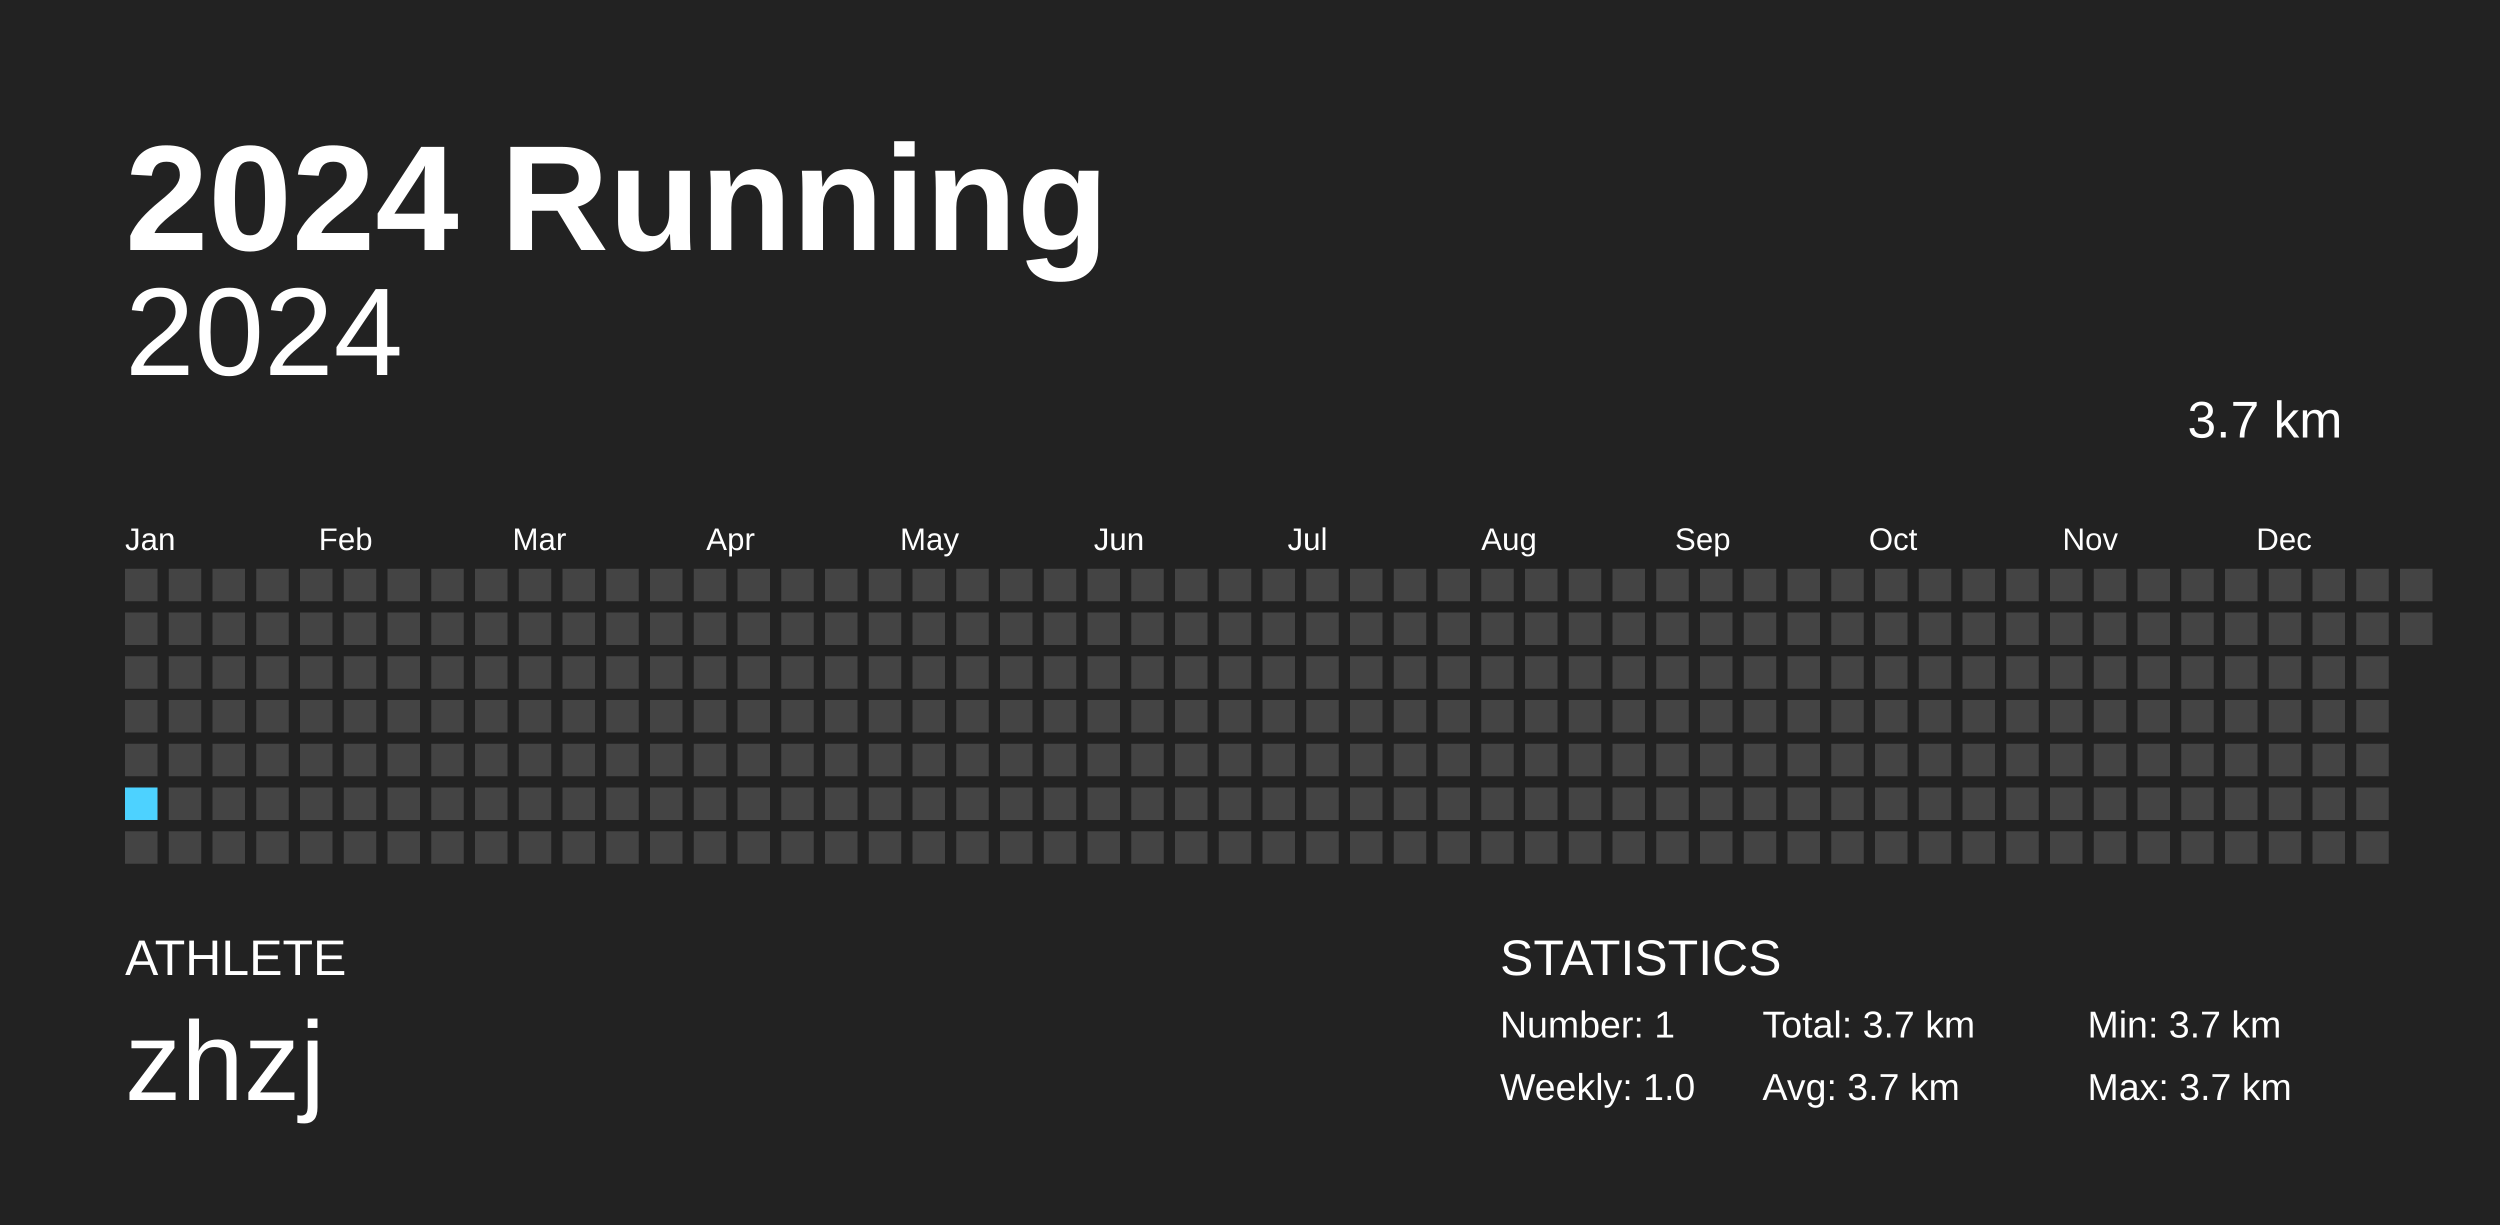
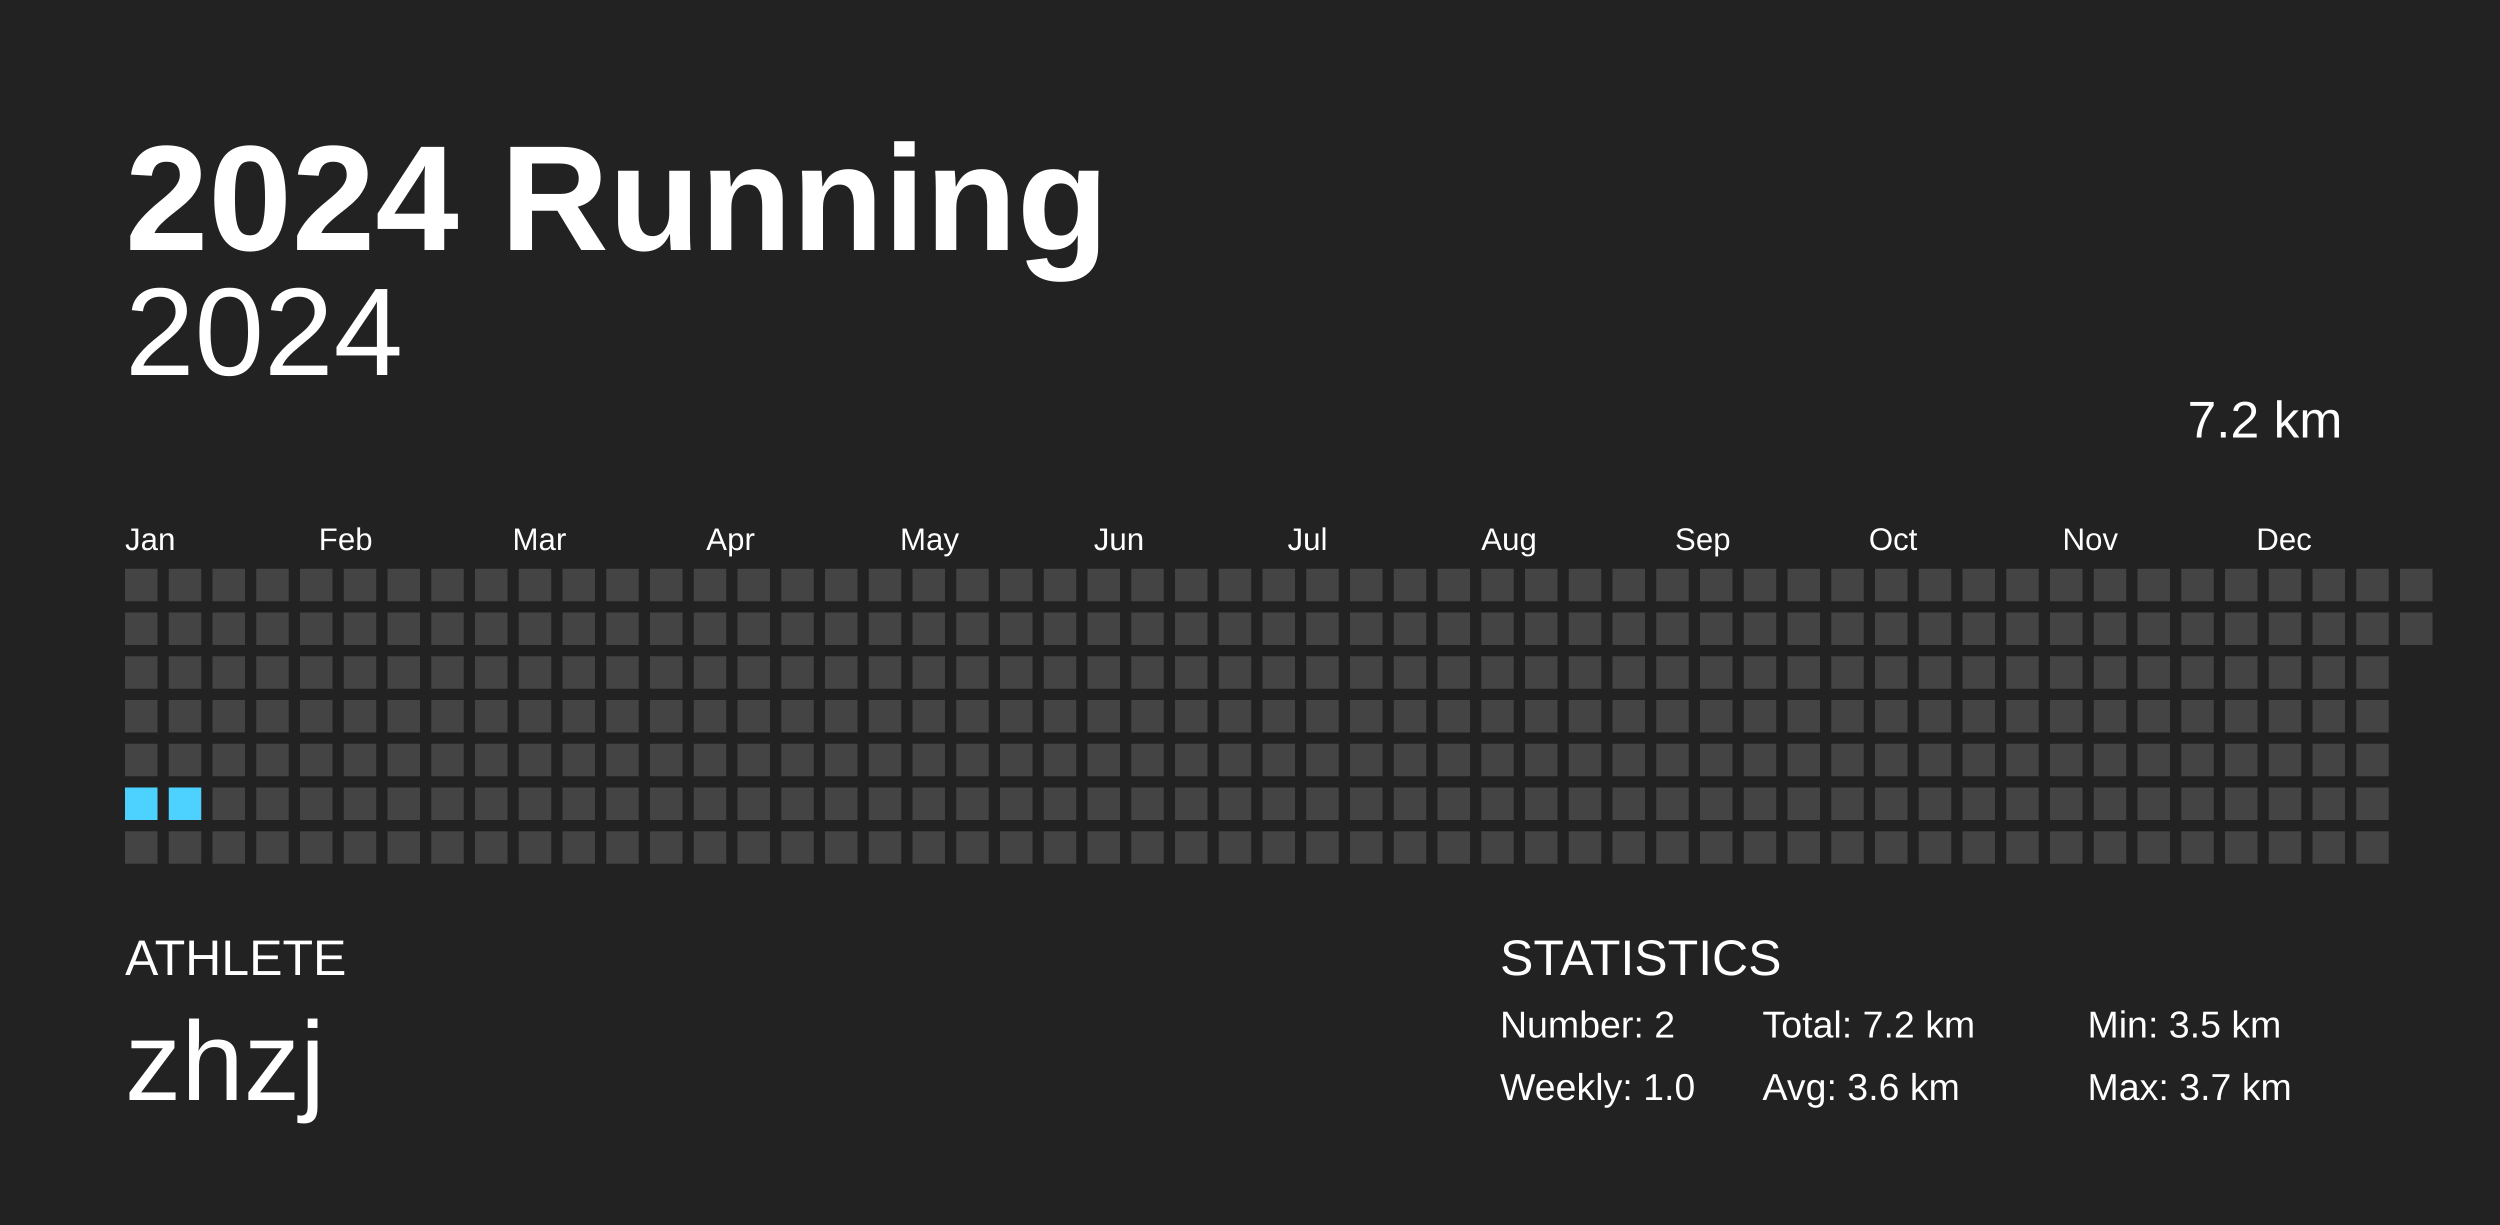
<svg xmlns="http://www.w3.org/2000/svg" baseProfile="full" height="98mm" version="1.1" viewBox="0,0,200,98" width="200mm">
  <defs />
  <rect fill="#222222" height="98" width="200" x="0" y="0" />
  <text fill="#FFFFFF" style="font-size:12px; font-family:Arial; font-weight:bold;" x="10" y="20">2024 Running</text>
  <text fill="#FFFFFF" style="font-size:4px; font-family:Arial" x="10" y="78">ATHLETE</text>
  <text fill="#FFFFFF" style="font-size:9px; font-family:Arial" x="10" y="88">zhzj</text>
  <text fill="#FFFFFF" style="font-size:4px; font-family:Arial" x="120" y="78">STATISTICS</text>
-   <text fill="#FFFFFF" style="font-size:3px; font-family:Arial" x="120" y="83">Number: 1</text>
+   <text fill="#FFFFFF" style="font-size:3px; font-family:Arial" x="120" y="83">Number: 2</text>
  <text fill="#FFFFFF" style="font-size:3px; font-family:Arial" x="120" y="88">Weekly: 1.0</text>
-   <text fill="#FFFFFF" style="font-size:3px; font-family:Arial" x="141" y="83">Total: 3.7 km</text>
-   <text fill="#FFFFFF" style="font-size:3px; font-family:Arial" x="141" y="88">Avg: 3.7 km</text>
-   <text fill="#FFFFFF" style="font-size:3px; font-family:Arial" x="167" y="83">Min: 3.7 km</text>
+   <text fill="#FFFFFF" style="font-size:3px; font-family:Arial" x="141" y="83">Total: 7.2 km</text>
+   <text fill="#FFFFFF" style="font-size:3px; font-family:Arial" x="141" y="88">Avg: 3.6 km</text>
+   <text fill="#FFFFFF" style="font-size:3px; font-family:Arial" x="167" y="83">Min: 3.5 km</text>
  <text fill="#FFFFFF" style="font-size:3px; font-family:Arial" x="167" y="88">Max: 3.7 km</text>
  <text alignment-baseline="hanging" fill="#FFFFFF" style="font-size:10.0px; font-family:Arial;" x="10" y="30">2024</text>
-   <text alignment-baseline="hanging" fill="#FFFFFF" style="font-size:4.125px; font-family:Arial;" x="175" y="35">3.7 km</text>
+   <text alignment-baseline="hanging" fill="#FFFFFF" style="font-size:4.125px; font-family:Arial;" x="175" y="35">7.2 km</text>
  <text fill="#FFFFFF" style="font-size:2.5px; font-family:Arial" x="10.0" y="44">Jan</text>
  <text fill="#FFFFFF" style="font-size:2.5px; font-family:Arial" x="25.5" y="44">Feb</text>
  <text fill="#FFFFFF" style="font-size:2.5px; font-family:Arial" x="41.0" y="44">Mar</text>
  <text fill="#FFFFFF" style="font-size:2.5px; font-family:Arial" x="56.5" y="44">Apr</text>
  <text fill="#FFFFFF" style="font-size:2.5px; font-family:Arial" x="72.0" y="44">May</text>
  <text fill="#FFFFFF" style="font-size:2.5px; font-family:Arial" x="87.5" y="44">Jun</text>
  <text fill="#FFFFFF" style="font-size:2.5px; font-family:Arial" x="103.0" y="44">Jul</text>
  <text fill="#FFFFFF" style="font-size:2.5px; font-family:Arial" x="118.5" y="44">Aug</text>
  <text fill="#FFFFFF" style="font-size:2.5px; font-family:Arial" x="134.0" y="44">Sep</text>
  <text fill="#FFFFFF" style="font-size:2.5px; font-family:Arial" x="149.5" y="44">Oct</text>
  <text fill="#FFFFFF" style="font-size:2.5px; font-family:Arial" x="165.0" y="44">Nov</text>
  <text fill="#FFFFFF" style="font-size:2.5px; font-family:Arial" x="180.5" y="44">Dec</text>
  <rect fill="#444444" height="2.6" width="2.6" x="10.0" y="45.5" />
  <rect fill="#444444" height="2.6" width="2.6" x="10.0" y="49.0" />
  <rect fill="#444444" height="2.6" width="2.6" x="10.0" y="52.5" />
  <rect fill="#444444" height="2.6" width="2.6" x="10.0" y="56.0" />
  <rect fill="#444444" height="2.6" width="2.6" x="10.0" y="59.5" />
-   <rect fill="#4DD2FF" height="2.6" width="2.6" x="10.0" y="63.0" />
+   <rect fill="#4dd2ff" height="2.6" width="2.6" x="10.0" y="63.0" />
  <rect fill="#444444" height="2.6" width="2.6" x="10.0" y="66.5" />
  <rect fill="#444444" height="2.6" width="2.6" x="13.5" y="45.5" />
  <rect fill="#444444" height="2.6" width="2.6" x="13.5" y="49.0" />
  <rect fill="#444444" height="2.6" width="2.6" x="13.5" y="52.5" />
  <rect fill="#444444" height="2.6" width="2.6" x="13.5" y="56.0" />
  <rect fill="#444444" height="2.6" width="2.6" x="13.5" y="59.5" />
-   <rect fill="#444444" height="2.6" width="2.6" x="13.5" y="63.0" />
+   <rect fill="#4dd2ff" height="2.6" width="2.6" x="13.5" y="63.0" />
  <rect fill="#444444" height="2.6" width="2.6" x="13.5" y="66.5" />
  <rect fill="#444444" height="2.6" width="2.6" x="17.0" y="45.5" />
  <rect fill="#444444" height="2.6" width="2.6" x="17.0" y="49.0" />
  <rect fill="#444444" height="2.6" width="2.6" x="17.0" y="52.5" />
  <rect fill="#444444" height="2.6" width="2.6" x="17.0" y="56.0" />
  <rect fill="#444444" height="2.6" width="2.6" x="17.0" y="59.5" />
  <rect fill="#444444" height="2.6" width="2.6" x="17.0" y="63.0" />
  <rect fill="#444444" height="2.6" width="2.6" x="17.0" y="66.5" />
  <rect fill="#444444" height="2.6" width="2.6" x="20.5" y="45.5" />
  <rect fill="#444444" height="2.6" width="2.6" x="20.5" y="49.0" />
  <rect fill="#444444" height="2.6" width="2.6" x="20.5" y="52.5" />
  <rect fill="#444444" height="2.6" width="2.6" x="20.5" y="56.0" />
  <rect fill="#444444" height="2.6" width="2.6" x="20.5" y="59.5" />
  <rect fill="#444444" height="2.6" width="2.6" x="20.5" y="63.0" />
  <rect fill="#444444" height="2.6" width="2.6" x="20.5" y="66.5" />
  <rect fill="#444444" height="2.6" width="2.6" x="24.0" y="45.5" />
  <rect fill="#444444" height="2.6" width="2.6" x="24.0" y="49.0" />
  <rect fill="#444444" height="2.6" width="2.6" x="24.0" y="52.5" />
  <rect fill="#444444" height="2.6" width="2.6" x="24.0" y="56.0" />
  <rect fill="#444444" height="2.6" width="2.6" x="24.0" y="59.5" />
  <rect fill="#444444" height="2.6" width="2.6" x="24.0" y="63.0" />
  <rect fill="#444444" height="2.6" width="2.6" x="24.0" y="66.5" />
  <rect fill="#444444" height="2.6" width="2.6" x="27.5" y="45.5" />
  <rect fill="#444444" height="2.6" width="2.6" x="27.5" y="49.0" />
  <rect fill="#444444" height="2.6" width="2.6" x="27.5" y="52.5" />
  <rect fill="#444444" height="2.6" width="2.6" x="27.5" y="56.0" />
  <rect fill="#444444" height="2.6" width="2.6" x="27.5" y="59.5" />
  <rect fill="#444444" height="2.6" width="2.6" x="27.5" y="63.0" />
  <rect fill="#444444" height="2.6" width="2.6" x="27.5" y="66.5" />
  <rect fill="#444444" height="2.6" width="2.6" x="31.0" y="45.5" />
  <rect fill="#444444" height="2.6" width="2.6" x="31.0" y="49.0" />
  <rect fill="#444444" height="2.6" width="2.6" x="31.0" y="52.5" />
  <rect fill="#444444" height="2.6" width="2.6" x="31.0" y="56.0" />
  <rect fill="#444444" height="2.6" width="2.6" x="31.0" y="59.5" />
  <rect fill="#444444" height="2.6" width="2.6" x="31.0" y="63.0" />
  <rect fill="#444444" height="2.6" width="2.6" x="31.0" y="66.5" />
  <rect fill="#444444" height="2.6" width="2.6" x="34.5" y="45.5" />
  <rect fill="#444444" height="2.6" width="2.6" x="34.5" y="49.0" />
  <rect fill="#444444" height="2.6" width="2.6" x="34.5" y="52.5" />
  <rect fill="#444444" height="2.6" width="2.6" x="34.5" y="56.0" />
  <rect fill="#444444" height="2.6" width="2.6" x="34.5" y="59.5" />
  <rect fill="#444444" height="2.6" width="2.6" x="34.5" y="63.0" />
  <rect fill="#444444" height="2.6" width="2.6" x="34.5" y="66.5" />
  <rect fill="#444444" height="2.6" width="2.6" x="38.0" y="45.5" />
  <rect fill="#444444" height="2.6" width="2.6" x="38.0" y="49.0" />
  <rect fill="#444444" height="2.6" width="2.6" x="38.0" y="52.5" />
  <rect fill="#444444" height="2.6" width="2.6" x="38.0" y="56.0" />
  <rect fill="#444444" height="2.6" width="2.6" x="38.0" y="59.5" />
  <rect fill="#444444" height="2.6" width="2.6" x="38.0" y="63.0" />
  <rect fill="#444444" height="2.6" width="2.6" x="38.0" y="66.5" />
  <rect fill="#444444" height="2.6" width="2.6" x="41.5" y="45.5" />
  <rect fill="#444444" height="2.6" width="2.6" x="41.5" y="49.0" />
  <rect fill="#444444" height="2.6" width="2.6" x="41.5" y="52.5" />
  <rect fill="#444444" height="2.6" width="2.6" x="41.5" y="56.0" />
  <rect fill="#444444" height="2.6" width="2.6" x="41.5" y="59.5" />
  <rect fill="#444444" height="2.6" width="2.6" x="41.5" y="63.0" />
  <rect fill="#444444" height="2.6" width="2.6" x="41.5" y="66.5" />
  <rect fill="#444444" height="2.6" width="2.6" x="45.0" y="45.5" />
  <rect fill="#444444" height="2.6" width="2.6" x="45.0" y="49.0" />
  <rect fill="#444444" height="2.6" width="2.6" x="45.0" y="52.5" />
  <rect fill="#444444" height="2.6" width="2.6" x="45.0" y="56.0" />
  <rect fill="#444444" height="2.6" width="2.6" x="45.0" y="59.5" />
  <rect fill="#444444" height="2.6" width="2.6" x="45.0" y="63.0" />
  <rect fill="#444444" height="2.6" width="2.6" x="45.0" y="66.5" />
  <rect fill="#444444" height="2.6" width="2.6" x="48.5" y="45.5" />
  <rect fill="#444444" height="2.6" width="2.6" x="48.5" y="49.0" />
  <rect fill="#444444" height="2.6" width="2.6" x="48.5" y="52.5" />
  <rect fill="#444444" height="2.6" width="2.6" x="48.5" y="56.0" />
  <rect fill="#444444" height="2.6" width="2.6" x="48.5" y="59.5" />
  <rect fill="#444444" height="2.6" width="2.6" x="48.5" y="63.0" />
  <rect fill="#444444" height="2.6" width="2.6" x="48.5" y="66.5" />
  <rect fill="#444444" height="2.6" width="2.6" x="52.0" y="45.5" />
  <rect fill="#444444" height="2.6" width="2.6" x="52.0" y="49.0" />
  <rect fill="#444444" height="2.6" width="2.6" x="52.0" y="52.5" />
  <rect fill="#444444" height="2.6" width="2.6" x="52.0" y="56.0" />
  <rect fill="#444444" height="2.6" width="2.6" x="52.0" y="59.5" />
  <rect fill="#444444" height="2.6" width="2.6" x="52.0" y="63.0" />
  <rect fill="#444444" height="2.6" width="2.6" x="52.0" y="66.5" />
  <rect fill="#444444" height="2.6" width="2.6" x="55.5" y="45.5" />
  <rect fill="#444444" height="2.6" width="2.6" x="55.5" y="49.0" />
  <rect fill="#444444" height="2.6" width="2.6" x="55.5" y="52.5" />
  <rect fill="#444444" height="2.6" width="2.6" x="55.5" y="56.0" />
  <rect fill="#444444" height="2.6" width="2.6" x="55.5" y="59.5" />
  <rect fill="#444444" height="2.6" width="2.6" x="55.5" y="63.0" />
  <rect fill="#444444" height="2.6" width="2.6" x="55.5" y="66.5" />
  <rect fill="#444444" height="2.6" width="2.6" x="59.0" y="45.5" />
  <rect fill="#444444" height="2.6" width="2.6" x="59.0" y="49.0" />
  <rect fill="#444444" height="2.6" width="2.6" x="59.0" y="52.5" />
  <rect fill="#444444" height="2.6" width="2.6" x="59.0" y="56.0" />
  <rect fill="#444444" height="2.6" width="2.6" x="59.0" y="59.5" />
  <rect fill="#444444" height="2.6" width="2.6" x="59.0" y="63.0" />
  <rect fill="#444444" height="2.6" width="2.6" x="59.0" y="66.5" />
  <rect fill="#444444" height="2.6" width="2.6" x="62.5" y="45.5" />
  <rect fill="#444444" height="2.6" width="2.6" x="62.5" y="49.0" />
  <rect fill="#444444" height="2.6" width="2.6" x="62.5" y="52.5" />
  <rect fill="#444444" height="2.6" width="2.6" x="62.5" y="56.0" />
  <rect fill="#444444" height="2.6" width="2.6" x="62.5" y="59.5" />
  <rect fill="#444444" height="2.6" width="2.6" x="62.5" y="63.0" />
  <rect fill="#444444" height="2.6" width="2.6" x="62.5" y="66.5" />
  <rect fill="#444444" height="2.6" width="2.6" x="66.0" y="45.5" />
  <rect fill="#444444" height="2.6" width="2.6" x="66.0" y="49.0" />
  <rect fill="#444444" height="2.6" width="2.6" x="66.0" y="52.5" />
  <rect fill="#444444" height="2.6" width="2.6" x="66.0" y="56.0" />
  <rect fill="#444444" height="2.6" width="2.6" x="66.0" y="59.5" />
  <rect fill="#444444" height="2.6" width="2.6" x="66.0" y="63.0" />
  <rect fill="#444444" height="2.6" width="2.6" x="66.0" y="66.5" />
  <rect fill="#444444" height="2.6" width="2.6" x="69.5" y="45.5" />
  <rect fill="#444444" height="2.6" width="2.6" x="69.5" y="49.0" />
  <rect fill="#444444" height="2.6" width="2.6" x="69.5" y="52.5" />
  <rect fill="#444444" height="2.6" width="2.6" x="69.5" y="56.0" />
  <rect fill="#444444" height="2.6" width="2.6" x="69.5" y="59.5" />
  <rect fill="#444444" height="2.6" width="2.6" x="69.5" y="63.0" />
  <rect fill="#444444" height="2.6" width="2.6" x="69.5" y="66.5" />
  <rect fill="#444444" height="2.6" width="2.6" x="73.0" y="45.5" />
  <rect fill="#444444" height="2.6" width="2.6" x="73.0" y="49.0" />
  <rect fill="#444444" height="2.6" width="2.6" x="73.0" y="52.5" />
  <rect fill="#444444" height="2.6" width="2.6" x="73.0" y="56.0" />
  <rect fill="#444444" height="2.6" width="2.6" x="73.0" y="59.5" />
  <rect fill="#444444" height="2.6" width="2.6" x="73.0" y="63.0" />
  <rect fill="#444444" height="2.6" width="2.6" x="73.0" y="66.5" />
  <rect fill="#444444" height="2.6" width="2.6" x="76.5" y="45.5" />
  <rect fill="#444444" height="2.6" width="2.6" x="76.5" y="49.0" />
  <rect fill="#444444" height="2.6" width="2.6" x="76.5" y="52.5" />
  <rect fill="#444444" height="2.6" width="2.6" x="76.5" y="56.0" />
  <rect fill="#444444" height="2.6" width="2.6" x="76.5" y="59.5" />
  <rect fill="#444444" height="2.6" width="2.6" x="76.5" y="63.0" />
  <rect fill="#444444" height="2.6" width="2.6" x="76.5" y="66.5" />
  <rect fill="#444444" height="2.6" width="2.6" x="80.0" y="45.5" />
  <rect fill="#444444" height="2.6" width="2.6" x="80.0" y="49.0" />
  <rect fill="#444444" height="2.6" width="2.6" x="80.0" y="52.5" />
  <rect fill="#444444" height="2.6" width="2.6" x="80.0" y="56.0" />
  <rect fill="#444444" height="2.6" width="2.6" x="80.0" y="59.5" />
  <rect fill="#444444" height="2.6" width="2.6" x="80.0" y="63.0" />
  <rect fill="#444444" height="2.6" width="2.6" x="80.0" y="66.5" />
  <rect fill="#444444" height="2.6" width="2.6" x="83.5" y="45.5" />
  <rect fill="#444444" height="2.6" width="2.6" x="83.5" y="49.0" />
  <rect fill="#444444" height="2.6" width="2.6" x="83.5" y="52.5" />
  <rect fill="#444444" height="2.6" width="2.6" x="83.5" y="56.0" />
  <rect fill="#444444" height="2.6" width="2.6" x="83.5" y="59.5" />
  <rect fill="#444444" height="2.6" width="2.6" x="83.5" y="63.0" />
  <rect fill="#444444" height="2.6" width="2.6" x="83.5" y="66.5" />
  <rect fill="#444444" height="2.6" width="2.6" x="87.0" y="45.5" />
  <rect fill="#444444" height="2.6" width="2.6" x="87.0" y="49.0" />
  <rect fill="#444444" height="2.6" width="2.6" x="87.0" y="52.5" />
  <rect fill="#444444" height="2.6" width="2.6" x="87.0" y="56.0" />
  <rect fill="#444444" height="2.6" width="2.6" x="87.0" y="59.5" />
  <rect fill="#444444" height="2.6" width="2.6" x="87.0" y="63.0" />
  <rect fill="#444444" height="2.6" width="2.6" x="87.0" y="66.5" />
  <rect fill="#444444" height="2.6" width="2.6" x="90.5" y="45.5" />
  <rect fill="#444444" height="2.6" width="2.6" x="90.5" y="49.0" />
  <rect fill="#444444" height="2.6" width="2.6" x="90.5" y="52.5" />
  <rect fill="#444444" height="2.6" width="2.6" x="90.5" y="56.0" />
  <rect fill="#444444" height="2.6" width="2.6" x="90.5" y="59.5" />
  <rect fill="#444444" height="2.6" width="2.6" x="90.5" y="63.0" />
  <rect fill="#444444" height="2.6" width="2.6" x="90.5" y="66.5" />
  <rect fill="#444444" height="2.6" width="2.6" x="94.0" y="45.5" />
  <rect fill="#444444" height="2.6" width="2.6" x="94.0" y="49.0" />
  <rect fill="#444444" height="2.6" width="2.6" x="94.0" y="52.5" />
  <rect fill="#444444" height="2.6" width="2.6" x="94.0" y="56.0" />
  <rect fill="#444444" height="2.6" width="2.6" x="94.0" y="59.5" />
  <rect fill="#444444" height="2.6" width="2.6" x="94.0" y="63.0" />
  <rect fill="#444444" height="2.6" width="2.6" x="94.0" y="66.5" />
  <rect fill="#444444" height="2.6" width="2.6" x="97.5" y="45.5" />
  <rect fill="#444444" height="2.6" width="2.6" x="97.5" y="49.0" />
  <rect fill="#444444" height="2.6" width="2.6" x="97.5" y="52.5" />
  <rect fill="#444444" height="2.6" width="2.6" x="97.5" y="56.0" />
  <rect fill="#444444" height="2.6" width="2.6" x="97.5" y="59.5" />
  <rect fill="#444444" height="2.6" width="2.6" x="97.5" y="63.0" />
  <rect fill="#444444" height="2.6" width="2.6" x="97.5" y="66.5" />
  <rect fill="#444444" height="2.6" width="2.6" x="101.0" y="45.5" />
  <rect fill="#444444" height="2.6" width="2.6" x="101.0" y="49.0" />
  <rect fill="#444444" height="2.6" width="2.6" x="101.0" y="52.5" />
  <rect fill="#444444" height="2.6" width="2.6" x="101.0" y="56.0" />
  <rect fill="#444444" height="2.6" width="2.6" x="101.0" y="59.5" />
  <rect fill="#444444" height="2.6" width="2.6" x="101.0" y="63.0" />
  <rect fill="#444444" height="2.6" width="2.6" x="101.0" y="66.5" />
  <rect fill="#444444" height="2.6" width="2.6" x="104.5" y="45.5" />
  <rect fill="#444444" height="2.6" width="2.6" x="104.5" y="49.0" />
  <rect fill="#444444" height="2.6" width="2.6" x="104.5" y="52.5" />
  <rect fill="#444444" height="2.6" width="2.6" x="104.5" y="56.0" />
  <rect fill="#444444" height="2.6" width="2.6" x="104.5" y="59.5" />
  <rect fill="#444444" height="2.6" width="2.6" x="104.5" y="63.0" />
  <rect fill="#444444" height="2.6" width="2.6" x="104.5" y="66.5" />
  <rect fill="#444444" height="2.6" width="2.6" x="108.0" y="45.5" />
  <rect fill="#444444" height="2.6" width="2.6" x="108.0" y="49.0" />
  <rect fill="#444444" height="2.6" width="2.6" x="108.0" y="52.5" />
  <rect fill="#444444" height="2.6" width="2.6" x="108.0" y="56.0" />
  <rect fill="#444444" height="2.6" width="2.6" x="108.0" y="59.5" />
  <rect fill="#444444" height="2.6" width="2.6" x="108.0" y="63.0" />
  <rect fill="#444444" height="2.6" width="2.6" x="108.0" y="66.5" />
  <rect fill="#444444" height="2.6" width="2.6" x="111.5" y="45.5" />
  <rect fill="#444444" height="2.6" width="2.6" x="111.5" y="49.0" />
  <rect fill="#444444" height="2.6" width="2.6" x="111.5" y="52.5" />
  <rect fill="#444444" height="2.6" width="2.6" x="111.5" y="56.0" />
  <rect fill="#444444" height="2.6" width="2.6" x="111.5" y="59.5" />
  <rect fill="#444444" height="2.6" width="2.6" x="111.5" y="63.0" />
  <rect fill="#444444" height="2.6" width="2.6" x="111.5" y="66.5" />
  <rect fill="#444444" height="2.6" width="2.6" x="115.0" y="45.5" />
  <rect fill="#444444" height="2.6" width="2.6" x="115.0" y="49.0" />
  <rect fill="#444444" height="2.6" width="2.6" x="115.0" y="52.5" />
  <rect fill="#444444" height="2.6" width="2.6" x="115.0" y="56.0" />
  <rect fill="#444444" height="2.6" width="2.6" x="115.0" y="59.5" />
  <rect fill="#444444" height="2.6" width="2.6" x="115.0" y="63.0" />
  <rect fill="#444444" height="2.6" width="2.6" x="115.0" y="66.5" />
  <rect fill="#444444" height="2.6" width="2.6" x="118.5" y="45.5" />
  <rect fill="#444444" height="2.6" width="2.6" x="118.5" y="49.0" />
  <rect fill="#444444" height="2.6" width="2.6" x="118.5" y="52.5" />
  <rect fill="#444444" height="2.6" width="2.6" x="118.5" y="56.0" />
  <rect fill="#444444" height="2.6" width="2.6" x="118.5" y="59.5" />
  <rect fill="#444444" height="2.6" width="2.6" x="118.5" y="63.0" />
  <rect fill="#444444" height="2.6" width="2.6" x="118.5" y="66.5" />
  <rect fill="#444444" height="2.6" width="2.6" x="122.0" y="45.5" />
  <rect fill="#444444" height="2.6" width="2.6" x="122.0" y="49.0" />
  <rect fill="#444444" height="2.6" width="2.6" x="122.0" y="52.5" />
  <rect fill="#444444" height="2.6" width="2.6" x="122.0" y="56.0" />
  <rect fill="#444444" height="2.6" width="2.6" x="122.0" y="59.5" />
  <rect fill="#444444" height="2.6" width="2.6" x="122.0" y="63.0" />
  <rect fill="#444444" height="2.6" width="2.6" x="122.0" y="66.5" />
  <rect fill="#444444" height="2.6" width="2.6" x="125.5" y="45.5" />
  <rect fill="#444444" height="2.6" width="2.6" x="125.5" y="49.0" />
  <rect fill="#444444" height="2.6" width="2.6" x="125.5" y="52.5" />
  <rect fill="#444444" height="2.6" width="2.6" x="125.5" y="56.0" />
  <rect fill="#444444" height="2.6" width="2.6" x="125.5" y="59.5" />
  <rect fill="#444444" height="2.6" width="2.6" x="125.5" y="63.0" />
  <rect fill="#444444" height="2.6" width="2.6" x="125.5" y="66.5" />
  <rect fill="#444444" height="2.6" width="2.6" x="129.0" y="45.5" />
  <rect fill="#444444" height="2.6" width="2.6" x="129.0" y="49.0" />
  <rect fill="#444444" height="2.6" width="2.6" x="129.0" y="52.5" />
  <rect fill="#444444" height="2.6" width="2.6" x="129.0" y="56.0" />
  <rect fill="#444444" height="2.6" width="2.6" x="129.0" y="59.5" />
  <rect fill="#444444" height="2.6" width="2.6" x="129.0" y="63.0" />
  <rect fill="#444444" height="2.6" width="2.6" x="129.0" y="66.5" />
  <rect fill="#444444" height="2.6" width="2.6" x="132.5" y="45.5" />
  <rect fill="#444444" height="2.6" width="2.6" x="132.5" y="49.0" />
  <rect fill="#444444" height="2.6" width="2.6" x="132.5" y="52.5" />
  <rect fill="#444444" height="2.6" width="2.6" x="132.5" y="56.0" />
  <rect fill="#444444" height="2.6" width="2.6" x="132.5" y="59.5" />
  <rect fill="#444444" height="2.6" width="2.6" x="132.5" y="63.0" />
  <rect fill="#444444" height="2.6" width="2.6" x="132.5" y="66.5" />
  <rect fill="#444444" height="2.6" width="2.6" x="136.0" y="45.5" />
  <rect fill="#444444" height="2.6" width="2.6" x="136.0" y="49.0" />
  <rect fill="#444444" height="2.6" width="2.6" x="136.0" y="52.5" />
  <rect fill="#444444" height="2.6" width="2.6" x="136.0" y="56.0" />
  <rect fill="#444444" height="2.6" width="2.6" x="136.0" y="59.5" />
  <rect fill="#444444" height="2.6" width="2.6" x="136.0" y="63.0" />
  <rect fill="#444444" height="2.6" width="2.6" x="136.0" y="66.5" />
  <rect fill="#444444" height="2.6" width="2.6" x="139.5" y="45.5" />
  <rect fill="#444444" height="2.6" width="2.6" x="139.5" y="49.0" />
  <rect fill="#444444" height="2.6" width="2.6" x="139.5" y="52.5" />
  <rect fill="#444444" height="2.6" width="2.6" x="139.5" y="56.0" />
  <rect fill="#444444" height="2.6" width="2.6" x="139.5" y="59.5" />
  <rect fill="#444444" height="2.6" width="2.6" x="139.5" y="63.0" />
  <rect fill="#444444" height="2.6" width="2.6" x="139.5" y="66.5" />
  <rect fill="#444444" height="2.6" width="2.6" x="143.0" y="45.5" />
  <rect fill="#444444" height="2.6" width="2.6" x="143.0" y="49.0" />
  <rect fill="#444444" height="2.6" width="2.6" x="143.0" y="52.5" />
  <rect fill="#444444" height="2.6" width="2.6" x="143.0" y="56.0" />
  <rect fill="#444444" height="2.6" width="2.6" x="143.0" y="59.5" />
  <rect fill="#444444" height="2.6" width="2.6" x="143.0" y="63.0" />
  <rect fill="#444444" height="2.6" width="2.6" x="143.0" y="66.5" />
  <rect fill="#444444" height="2.6" width="2.6" x="146.5" y="45.5" />
  <rect fill="#444444" height="2.6" width="2.6" x="146.5" y="49.0" />
  <rect fill="#444444" height="2.6" width="2.6" x="146.5" y="52.5" />
  <rect fill="#444444" height="2.6" width="2.6" x="146.5" y="56.0" />
  <rect fill="#444444" height="2.6" width="2.6" x="146.5" y="59.5" />
  <rect fill="#444444" height="2.6" width="2.6" x="146.5" y="63.0" />
  <rect fill="#444444" height="2.6" width="2.6" x="146.5" y="66.5" />
  <rect fill="#444444" height="2.6" width="2.6" x="150.0" y="45.5" />
  <rect fill="#444444" height="2.6" width="2.6" x="150.0" y="49.0" />
  <rect fill="#444444" height="2.6" width="2.6" x="150.0" y="52.5" />
  <rect fill="#444444" height="2.6" width="2.6" x="150.0" y="56.0" />
  <rect fill="#444444" height="2.6" width="2.6" x="150.0" y="59.5" />
  <rect fill="#444444" height="2.6" width="2.6" x="150.0" y="63.0" />
  <rect fill="#444444" height="2.6" width="2.6" x="150.0" y="66.5" />
  <rect fill="#444444" height="2.6" width="2.6" x="153.5" y="45.5" />
  <rect fill="#444444" height="2.6" width="2.6" x="153.5" y="49.0" />
  <rect fill="#444444" height="2.6" width="2.6" x="153.5" y="52.5" />
  <rect fill="#444444" height="2.6" width="2.6" x="153.5" y="56.0" />
  <rect fill="#444444" height="2.6" width="2.6" x="153.5" y="59.5" />
  <rect fill="#444444" height="2.6" width="2.6" x="153.5" y="63.0" />
  <rect fill="#444444" height="2.6" width="2.6" x="153.5" y="66.5" />
  <rect fill="#444444" height="2.6" width="2.6" x="157.0" y="45.5" />
  <rect fill="#444444" height="2.6" width="2.6" x="157.0" y="49.0" />
  <rect fill="#444444" height="2.6" width="2.6" x="157.0" y="52.5" />
  <rect fill="#444444" height="2.6" width="2.6" x="157.0" y="56.0" />
  <rect fill="#444444" height="2.6" width="2.6" x="157.0" y="59.5" />
  <rect fill="#444444" height="2.6" width="2.6" x="157.0" y="63.0" />
  <rect fill="#444444" height="2.6" width="2.6" x="157.0" y="66.5" />
  <rect fill="#444444" height="2.6" width="2.6" x="160.5" y="45.5" />
  <rect fill="#444444" height="2.6" width="2.6" x="160.5" y="49.0" />
  <rect fill="#444444" height="2.6" width="2.6" x="160.5" y="52.5" />
  <rect fill="#444444" height="2.6" width="2.6" x="160.5" y="56.0" />
  <rect fill="#444444" height="2.6" width="2.6" x="160.5" y="59.5" />
  <rect fill="#444444" height="2.6" width="2.6" x="160.5" y="63.0" />
  <rect fill="#444444" height="2.6" width="2.6" x="160.5" y="66.5" />
  <rect fill="#444444" height="2.6" width="2.6" x="164.0" y="45.5" />
  <rect fill="#444444" height="2.6" width="2.6" x="164.0" y="49.0" />
  <rect fill="#444444" height="2.6" width="2.6" x="164.0" y="52.5" />
  <rect fill="#444444" height="2.6" width="2.6" x="164.0" y="56.0" />
  <rect fill="#444444" height="2.6" width="2.6" x="164.0" y="59.5" />
  <rect fill="#444444" height="2.6" width="2.6" x="164.0" y="63.0" />
  <rect fill="#444444" height="2.6" width="2.6" x="164.0" y="66.5" />
  <rect fill="#444444" height="2.6" width="2.6" x="167.5" y="45.5" />
  <rect fill="#444444" height="2.6" width="2.6" x="167.5" y="49.0" />
  <rect fill="#444444" height="2.6" width="2.6" x="167.5" y="52.5" />
  <rect fill="#444444" height="2.6" width="2.6" x="167.5" y="56.0" />
  <rect fill="#444444" height="2.6" width="2.6" x="167.5" y="59.5" />
  <rect fill="#444444" height="2.6" width="2.6" x="167.5" y="63.0" />
  <rect fill="#444444" height="2.6" width="2.6" x="167.5" y="66.5" />
  <rect fill="#444444" height="2.6" width="2.6" x="171.0" y="45.5" />
  <rect fill="#444444" height="2.6" width="2.6" x="171.0" y="49.0" />
  <rect fill="#444444" height="2.6" width="2.6" x="171.0" y="52.5" />
  <rect fill="#444444" height="2.6" width="2.6" x="171.0" y="56.0" />
  <rect fill="#444444" height="2.6" width="2.6" x="171.0" y="59.5" />
  <rect fill="#444444" height="2.6" width="2.6" x="171.0" y="63.0" />
  <rect fill="#444444" height="2.6" width="2.6" x="171.0" y="66.5" />
  <rect fill="#444444" height="2.6" width="2.6" x="174.5" y="45.5" />
  <rect fill="#444444" height="2.6" width="2.6" x="174.5" y="49.0" />
  <rect fill="#444444" height="2.6" width="2.6" x="174.5" y="52.5" />
  <rect fill="#444444" height="2.6" width="2.6" x="174.5" y="56.0" />
  <rect fill="#444444" height="2.6" width="2.6" x="174.5" y="59.5" />
  <rect fill="#444444" height="2.6" width="2.6" x="174.5" y="63.0" />
  <rect fill="#444444" height="2.6" width="2.6" x="174.5" y="66.5" />
  <rect fill="#444444" height="2.6" width="2.6" x="178.0" y="45.5" />
  <rect fill="#444444" height="2.6" width="2.6" x="178.0" y="49.0" />
  <rect fill="#444444" height="2.6" width="2.6" x="178.0" y="52.5" />
  <rect fill="#444444" height="2.6" width="2.6" x="178.0" y="56.0" />
  <rect fill="#444444" height="2.6" width="2.6" x="178.0" y="59.5" />
  <rect fill="#444444" height="2.6" width="2.6" x="178.0" y="63.0" />
  <rect fill="#444444" height="2.6" width="2.6" x="178.0" y="66.5" />
  <rect fill="#444444" height="2.6" width="2.6" x="181.5" y="45.5" />
  <rect fill="#444444" height="2.6" width="2.6" x="181.5" y="49.0" />
  <rect fill="#444444" height="2.6" width="2.6" x="181.5" y="52.5" />
  <rect fill="#444444" height="2.6" width="2.6" x="181.5" y="56.0" />
  <rect fill="#444444" height="2.6" width="2.6" x="181.5" y="59.5" />
  <rect fill="#444444" height="2.6" width="2.6" x="181.5" y="63.0" />
  <rect fill="#444444" height="2.6" width="2.6" x="181.5" y="66.5" />
  <rect fill="#444444" height="2.6" width="2.6" x="185.0" y="45.5" />
  <rect fill="#444444" height="2.6" width="2.6" x="185.0" y="49.0" />
  <rect fill="#444444" height="2.6" width="2.6" x="185.0" y="52.5" />
  <rect fill="#444444" height="2.6" width="2.6" x="185.0" y="56.0" />
  <rect fill="#444444" height="2.6" width="2.6" x="185.0" y="59.5" />
  <rect fill="#444444" height="2.6" width="2.6" x="185.0" y="63.0" />
  <rect fill="#444444" height="2.6" width="2.6" x="185.0" y="66.5" />
  <rect fill="#444444" height="2.6" width="2.6" x="188.5" y="45.5" />
  <rect fill="#444444" height="2.6" width="2.6" x="188.5" y="49.0" />
  <rect fill="#444444" height="2.6" width="2.6" x="188.5" y="52.5" />
  <rect fill="#444444" height="2.6" width="2.6" x="188.5" y="56.0" />
  <rect fill="#444444" height="2.6" width="2.6" x="188.5" y="59.5" />
  <rect fill="#444444" height="2.6" width="2.6" x="188.5" y="63.0" />
  <rect fill="#444444" height="2.6" width="2.6" x="188.5" y="66.5" />
  <rect fill="#444444" height="2.6" width="2.6" x="192.0" y="45.5" />
  <rect fill="#444444" height="2.6" width="2.6" x="192.0" y="49.0" />
</svg>
